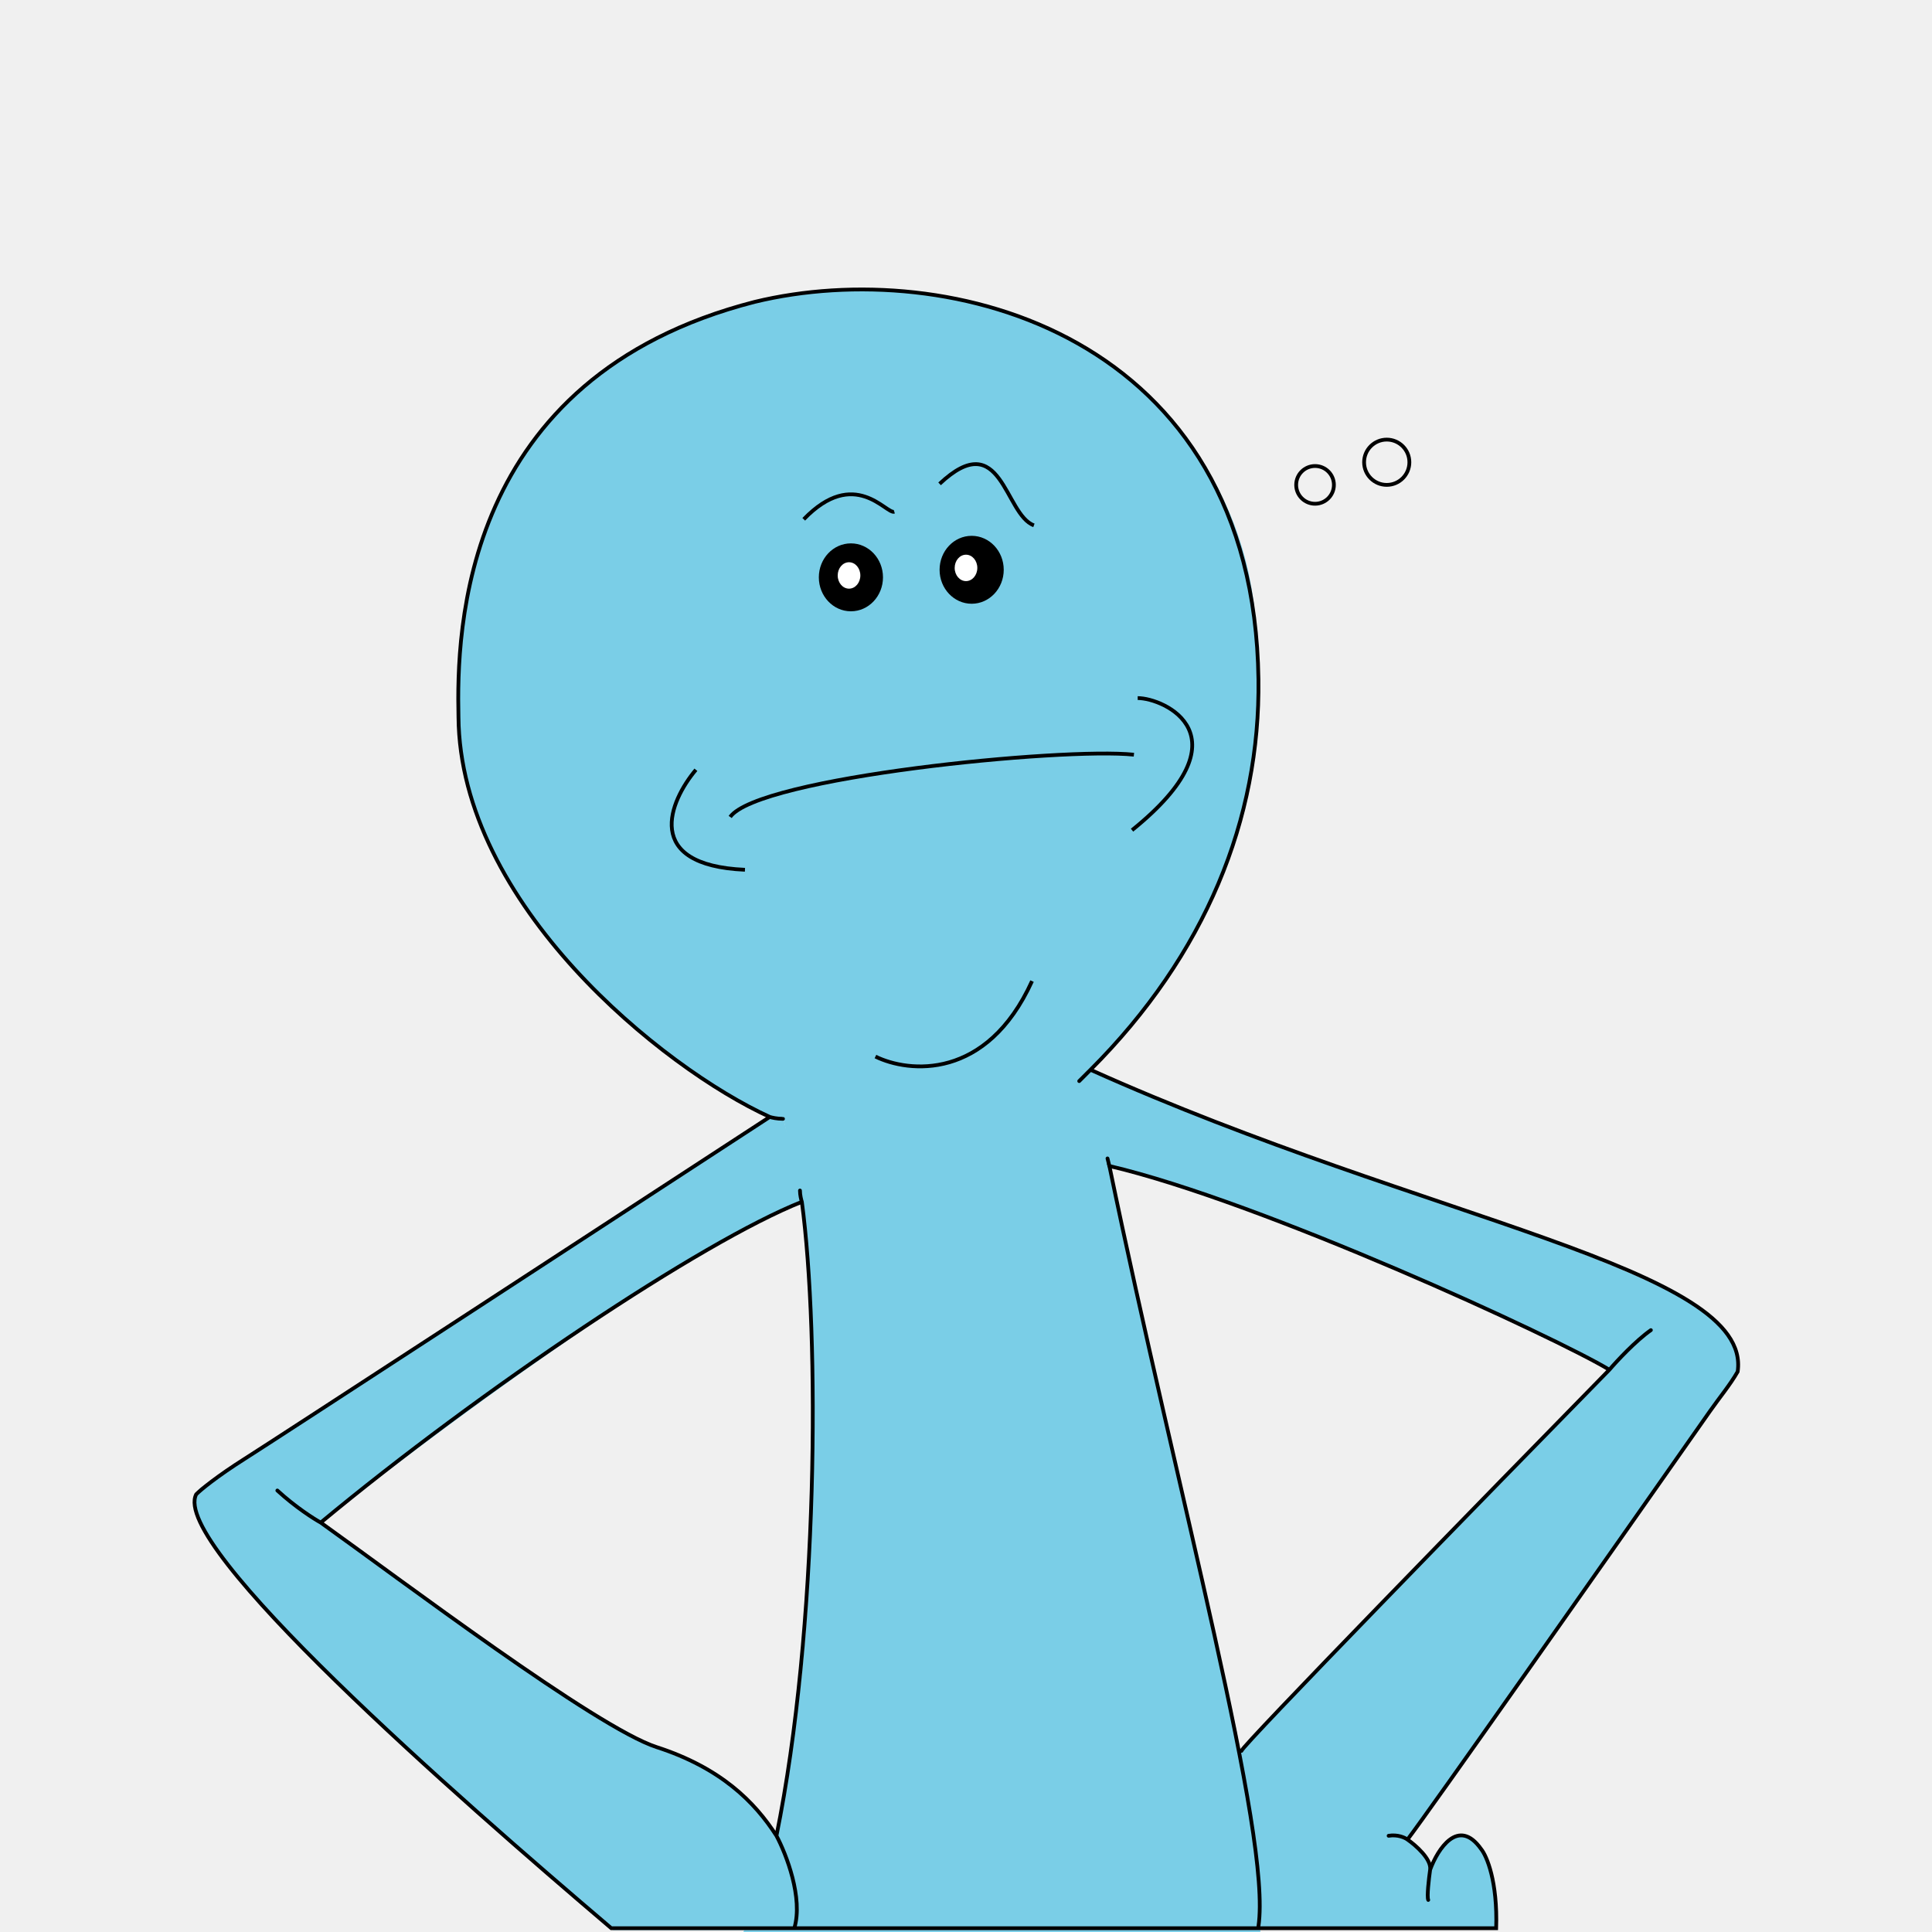
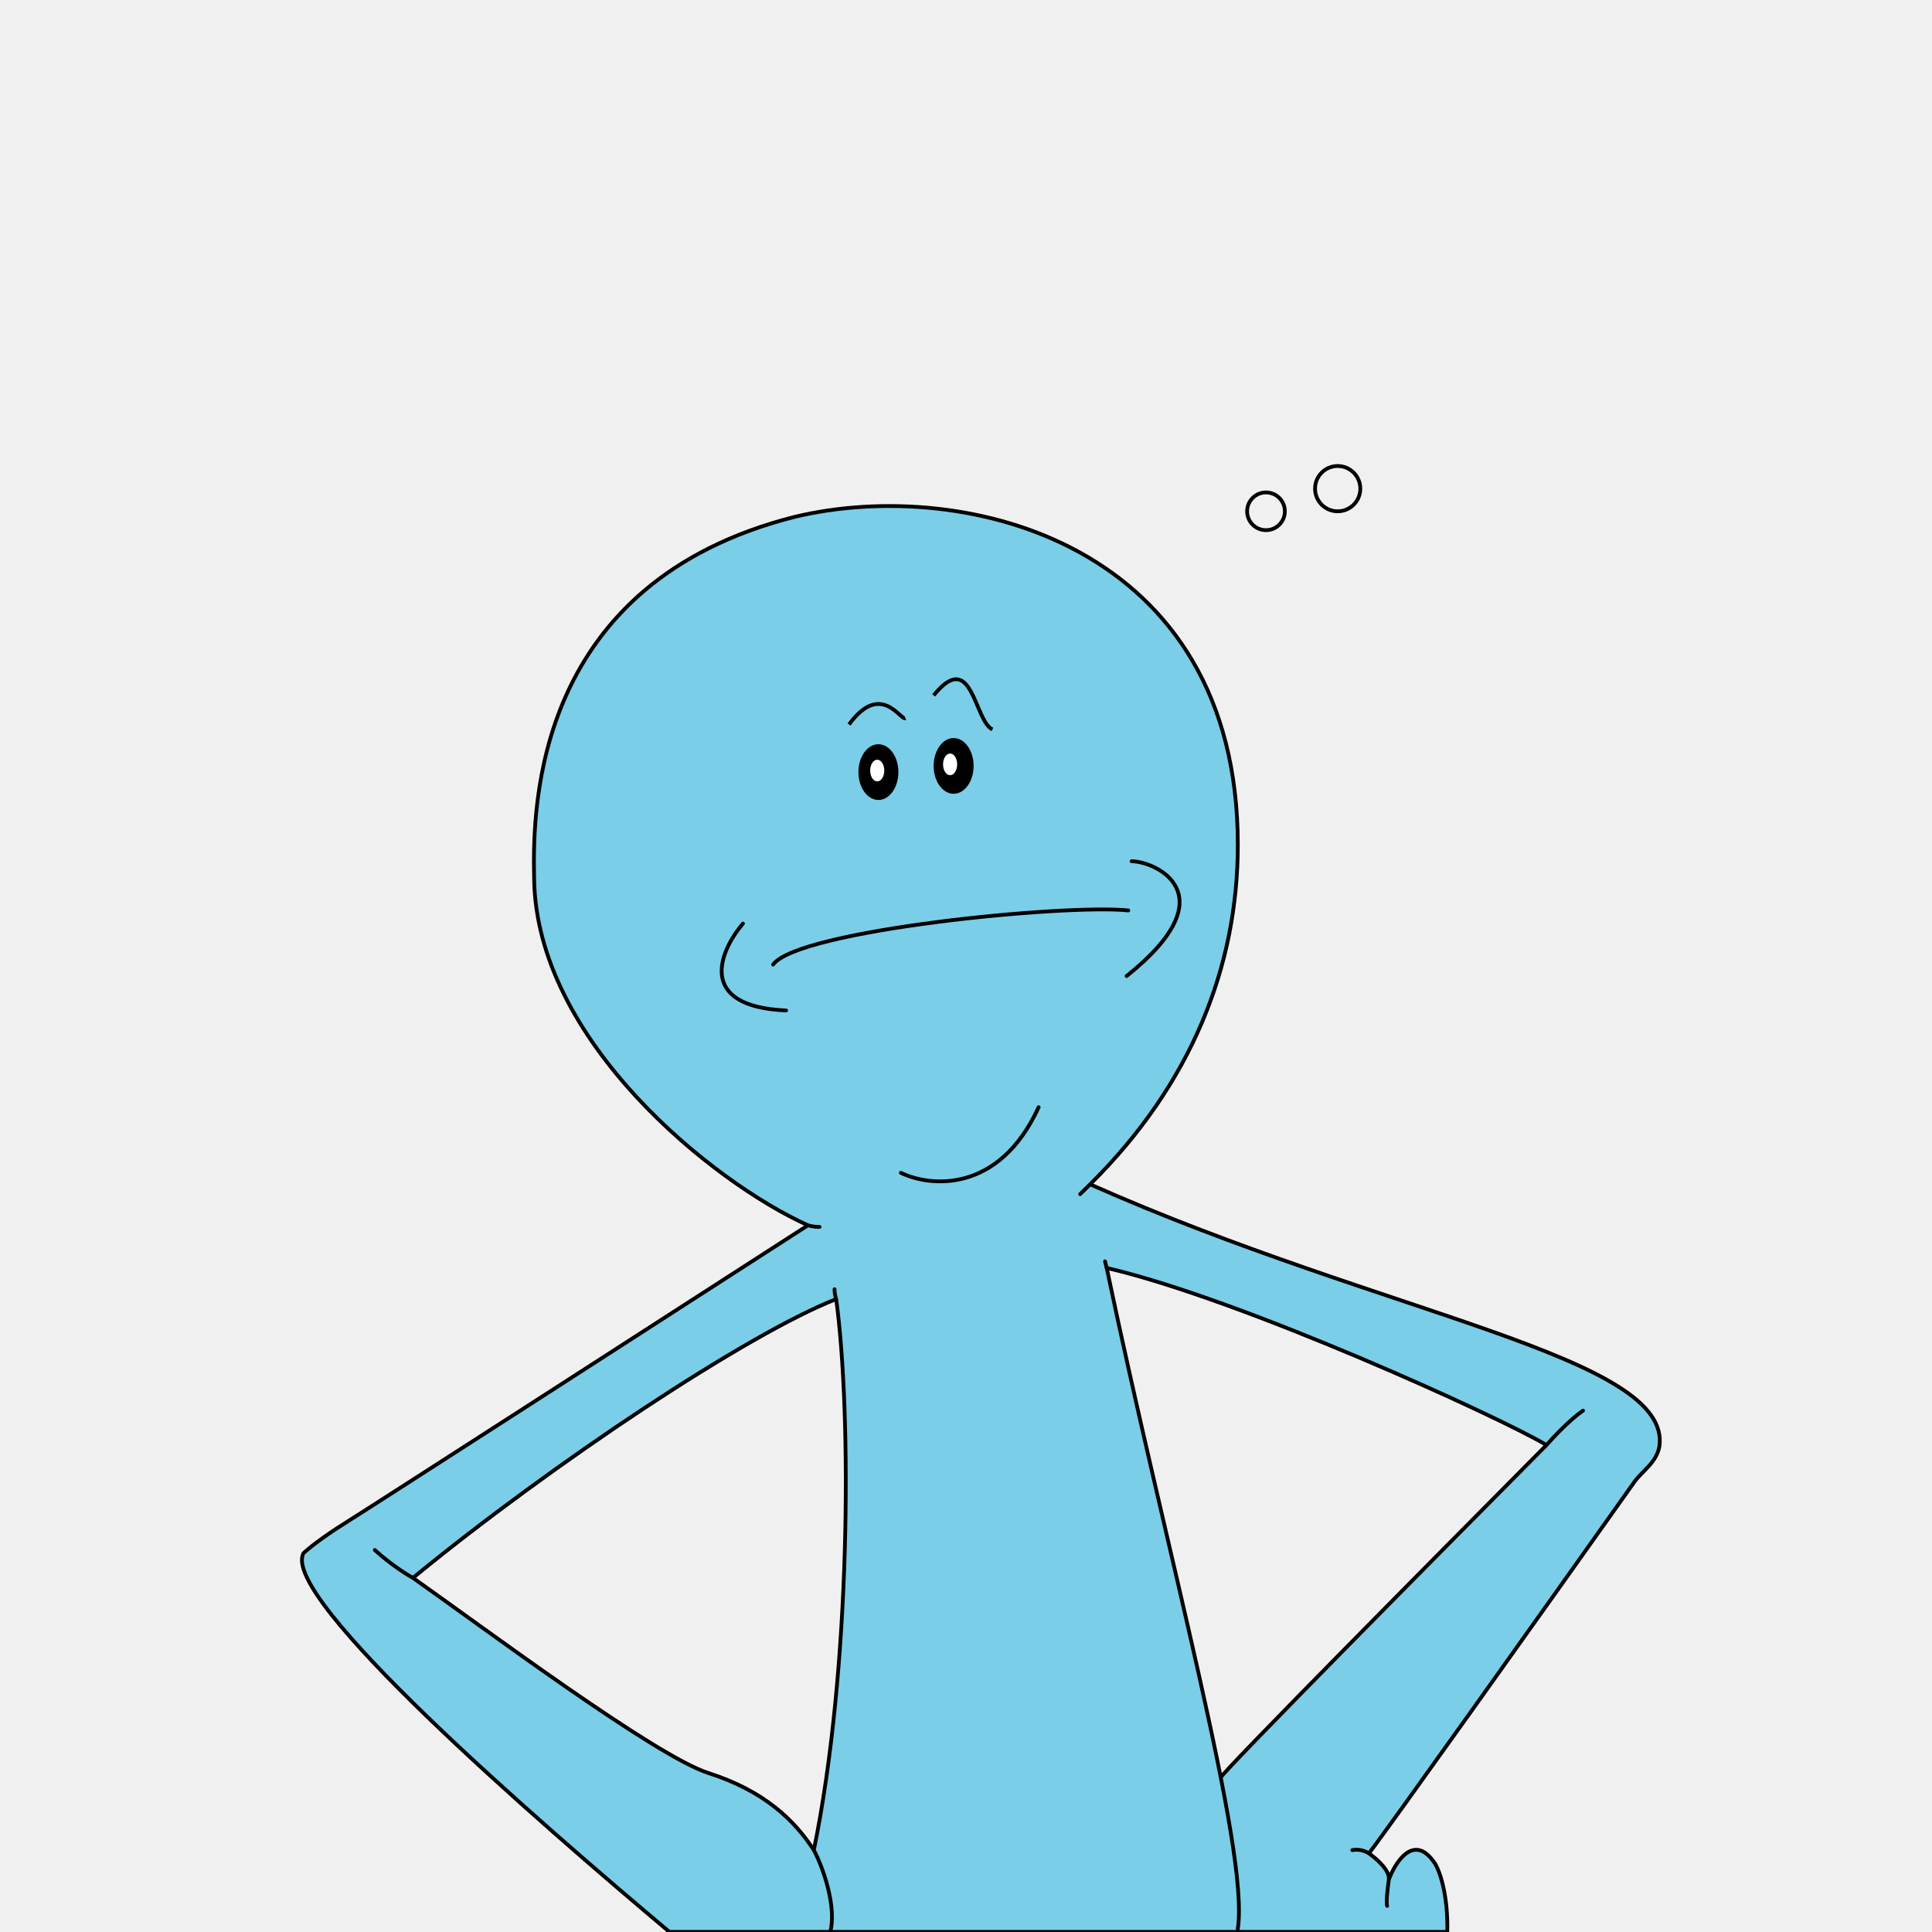
<svg xmlns="http://www.w3.org/2000/svg" width="512" height="512" viewBox="0 0 512 512" fill="none">
-   <path d="M197 512C219.4 461.2 216.667 362.5 212.5 319.5L207 293.5L289 283.5C312 407.5 334.4 462.8 334 512H197Z" fill="#7ACEE7" />
-   <path d="M53.5 394C69.5 383.2 162.5 322.833 207 294L213 318C178.6 332.4 113.333 381.073 85 403.61C114.027 425.596 160.293 458.575 182 466.5C207.2 475.7 212.167 500.333 211.5 511.5H162.5C140.5 491.5 36 405.812 53.5 394Z" fill="#7ACEE7" />
-   <path d="M288.5 283.5C399 329.5 479.5 342.5 457 369L373 487.5C375.236 489.097 379.429 492.866 379.073 495.642C381.342 485.285 396.105 476.201 396.5 511H334C334 502 332 480.6 328 465C352.407 439.323 401.627 388.33 426.532 363C395.355 347.333 324.7 314.6 293.5 309L288.5 283.5Z" fill="#7ACEE7" />
-   <path d="M122 195.5C127.2 247.5 178.833 284.167 204 296L289 283.5C328 243 338.5 203.5 332 158C325.5 112.5 283 72 219 77C155 82 115.5 130.5 122 195.5Z" fill="#7ACEE7" />
-   <path d="M193.5 216.5C201 206 281.5 198 300.5 200" stroke="black" />
-   <path d="M184.42 204C177.42 212.333 170.22 229.3 197.42 230.5" stroke="black" />
-   <path d="M301.5 185C308.5 185 331 195 300 220" stroke="black" />
-   <path d="M232 280C240.833 284.333 261.5 286.4 273.5 260" stroke="black" />
-   <path d="M212.5 318.5C186 329 127.4 368.3 85 403.5M212.5 318.5C217.236 353.806 216.93 431.602 205.77 486.5M212.5 318.5C212.333 318 212 316.7 212 315.5M85 403.5C106 418.5 158 457.824 174 463C191 468.5 200 477.5 205.77 486.5M85 403.5C83.167 402.5 78.3 399.4 73.5 395M205.77 486.5C208.347 491.333 212.9 503 210.5 511M204 296C160.833 324.167 72.6 381.7 65 386.5C57.4 391.3 53.167 394.833 52 396C45 409.5 120.833 476 162 511H210.5M204 296C175.5 283 121.9 239.6 121.5 190C121 167.5 122 100 200 80C251.5 67.5 332.264 88.508 333.5 180C334 217 319.5 253 289 283.5M204 296C204.5 296.167 205.9 296.5 207.5 296.5M289 283.5C378 323.5 464.5 336 460.5 363.5C458.5 367 455.768 370.254 453.142 374C425.025 414.112 378.853 479.817 373 487.5M289 283.5C288.5 284 289 283.5 286 286.5M373 487.5C372.333 487 370.4 486.1 368 486.5M373 487.5C375.167 489 379.4 492.7 379 495.5M379 495.5C378.667 497.833 378.1 502.7 378.5 503.5M379 495.5C381 490 386.5 481.5 392.5 490C394 491.833 396.9 498.6 396.5 511H210.5" stroke="black" stroke-linecap="round" />
-   <path d="M426.5 363C412.5 354.5 334.5 318.5 294 309C312 396 337.1 486.5 333.5 510.5M426.5 363C394 396.167 329 462.8 329 464M426.5 363C428.5 360.667 433.5 355.3 437.5 352.5" stroke="black" stroke-linecap="round" />
-   <path d="M294 309L293.5 307" stroke="black" stroke-linecap="round" />
-   <circle cx="207.5" cy="295.5" r="0.5" fill="#7ACEE7" />
-   <circle cx="367.5" cy="122.5" r="6" stroke="black" />
-   <circle cx="348.5" cy="128.5" r="5" stroke="black" />
-   <ellipse cx="8.5" cy="9" rx="8.5" ry="9" transform="matrix(-1 0 0 1 266 142)" fill="black" />
-   <ellipse cx="8.5" cy="9" rx="8.5" ry="9" transform="matrix(-1 0 0 1 234 144)" fill="black" />
-   <ellipse cx="3" cy="3.5" rx="3" ry="3.5" transform="matrix(-1 0 0 1 259 147)" fill="white" />
-   <ellipse cx="3" cy="3.5" rx="3" ry="3.5" transform="matrix(-1 0 0 1 228 149)" fill="white" />
-   <path d="M274 139.222C266.167 136.389 265.5 112.722 249 128.222" stroke="black" />
-   <path d="M237 135.618C234.833 136.285 226.5 123.618 213 137.618" stroke="black" />
+   <g clip-path="url(#clip0_76_2338)">
+     <path d="M207.959 512.464C227.663 468.309 225.259 382.519 221.594 345.144L216.756 322.545L288.887 313.853C309.119 421.633 328.823 469.7 328.471 512.464H207.959Z" fill="#7ACEE7" />
+     <path d="M81.729 409.899C95.804 400.512 177.611 348.041 216.756 322.979L222.034 343.84C191.774 356.357 134.362 398.663 109.438 418.252C134.972 437.362 175.67 466.027 194.764 472.916C216.932 480.912 221.301 502.323 220.714 512.029H177.611C158.259 494.645 66.335 420.166 81.729 409.899Z" fill="#7ACEE7" />
+     <path d="M288.447 313.853C385.649 353.836 456.461 365.135 436.668 388.169L362.778 491.169C364.744 492.557 368.433 495.833 368.12 498.246C370.112 489.264 382.932 482.253 383.28 512.5H328.138C328.138 504.677 326.712 485.171 323.193 471.612C344.663 449.294 387.96 404.971 409.867 382.954C382.442 369.337 320.291 340.885 292.846 336.017L288.447 313.853Z" fill="#7ACEE7" />
+     <path d="M141.985 237.364C146.56 282.562 191.979 314.432 214.117 324.718L288.887 313.853C323.193 278.651 332.43 244.317 326.712 204.769C320.994 165.221 283.609 130.018 227.311 134.364C171.014 138.71 136.268 180.866 141.985 237.364Z" fill="#7ACEE7" />
+     <path d="M204.88 255.617C211.478 246.49 282.29 239.537 299.003 241.275" stroke="black" stroke-linecap="round" />
+     <path d="M196.893 244.752C190.736 251.995 184.402 266.743 208.329 267.786" stroke="black" stroke-linecap="round" />
+     <path d="M299.883 228.237C306.04 228.237 325.832 236.929 298.563 258.659" stroke="black" stroke-linecap="round" />
+     <path d="M238.747 310.811C246.517 314.577 264.697 316.374 275.252 293.427" stroke="black" stroke-linecap="round" />
+     <ellipse cx="216.833" cy="324.596" rx="1.021" ry="1.077" fill="#7ACEE7" />
+     <path d="M221.594 344.275C198.283 353.401 146.736 387.561 109.438 418.156M221.594 344.275C225.76 374.963 225.491 442.582 215.674 490.3M221.594 344.275C221.447 343.84 221.154 342.71 221.154 341.667M109.438 418.156C127.911 431.194 173.653 465.374 187.727 469.873C202.681 474.654 210.598 482.477 215.674 490.3M109.438 418.156C107.826 417.287 103.545 414.593 99.322 410.768M215.674 490.3C217.941 494.501 222.008 505.546 219.897 512.5M214.117 324.718C176.145 349.2 98.531 399.208 91.845 403.38C85.16 407.552 81.436 410.623 80.41 411.637C74.252 423.372 141.818 482.078 178.03 512.5H219.897M214.117 324.718C189.047 313.418 141.897 275.695 141.546 232.583C141.106 213.026 141.985 154.356 210.598 136.972C255.9 126.107 328.032 144.23 328.032 223.891C328.032 256.055 315.717 287.343 288.887 313.853M214.117 324.718C214.557 324.863 215.788 325.153 217.196 325.153M288.887 313.853C367.176 348.621 443.266 359.486 439.747 383.389C438.932 387.59 435.358 389.743 433.275 392.515C408.541 427.38 367.927 484.491 362.778 491.169M288.887 313.853C288.447 314.288 288.887 313.853 286.248 316.461M362.778 491.169C362.191 490.734 360.304 489.887 358.38 490.3M362.778 491.169C364.684 492.473 368.408 495.689 368.056 498.122M368.056 498.122C367.763 500.15 367.264 504.381 367.616 505.076M368.056 498.122C369.815 493.342 374.653 485.954 379.931 493.342C381.25 494.935 383.885 501.722 383.533 512.5H219.897" stroke="black" stroke-linecap="round" />
+     <path d="M409.839 382.954C397.524 375.566 328.911 344.275 293.285 336.017C309.119 411.637 331.198 490.3 328.032 511.16M409.839 382.954C381.25 411.782 323.543 470 323.543 471.043M409.839 382.954C411.598 380.926 415.997 376.261 419.515 373.827" stroke="black" stroke-linecap="round" />
+     <path d="M293.285 336.018L292.846 334.279" stroke="black" stroke-linecap="round" />
+     <path d="M177.009 511.962L383.28 511.962" stroke="black" stroke-linecap="round" />
+     <path d="M263 193.311C258.12 190.986 257.705 171.567 247.426 184.285" stroke="black" />
+     <path d="M239.951 190.353C238.601 190.9 233.41 180.507 225 191.994" stroke="black" />
+     <ellipse cx="5.295" cy="7.385" rx="5.295" ry="7.385" transform="matrix(-1 0 0 1 258.016 195.59)" fill="black" />
+     <ellipse cx="5.295" cy="7.385" rx="5.295" ry="7.385" transform="matrix(-1 0 0 1 238.082 197.231)" fill="black" />
+     <ellipse cx="1.869" cy="2.872" rx="1.869" ry="2.872" transform="matrix(-1 0 0 1 253.656 199.692)" fill="white" />
+     <ellipse cx="1.869" cy="2.872" rx="1.869" ry="2.872" transform="matrix(-1 0 0 1 234.344 201.333)" fill="white" />
+     <circle cx="354.5" cy="129.5" r="6" stroke="black" />
+     <circle cx="335.5" cy="135.5" r="5" stroke="black" />
+   </g>
+   <defs>
+     <clipPath id="clip0_76_2338">
+       <rect width="512" height="512" fill="white" />
+     </clipPath>
+   </defs>
</svg>
